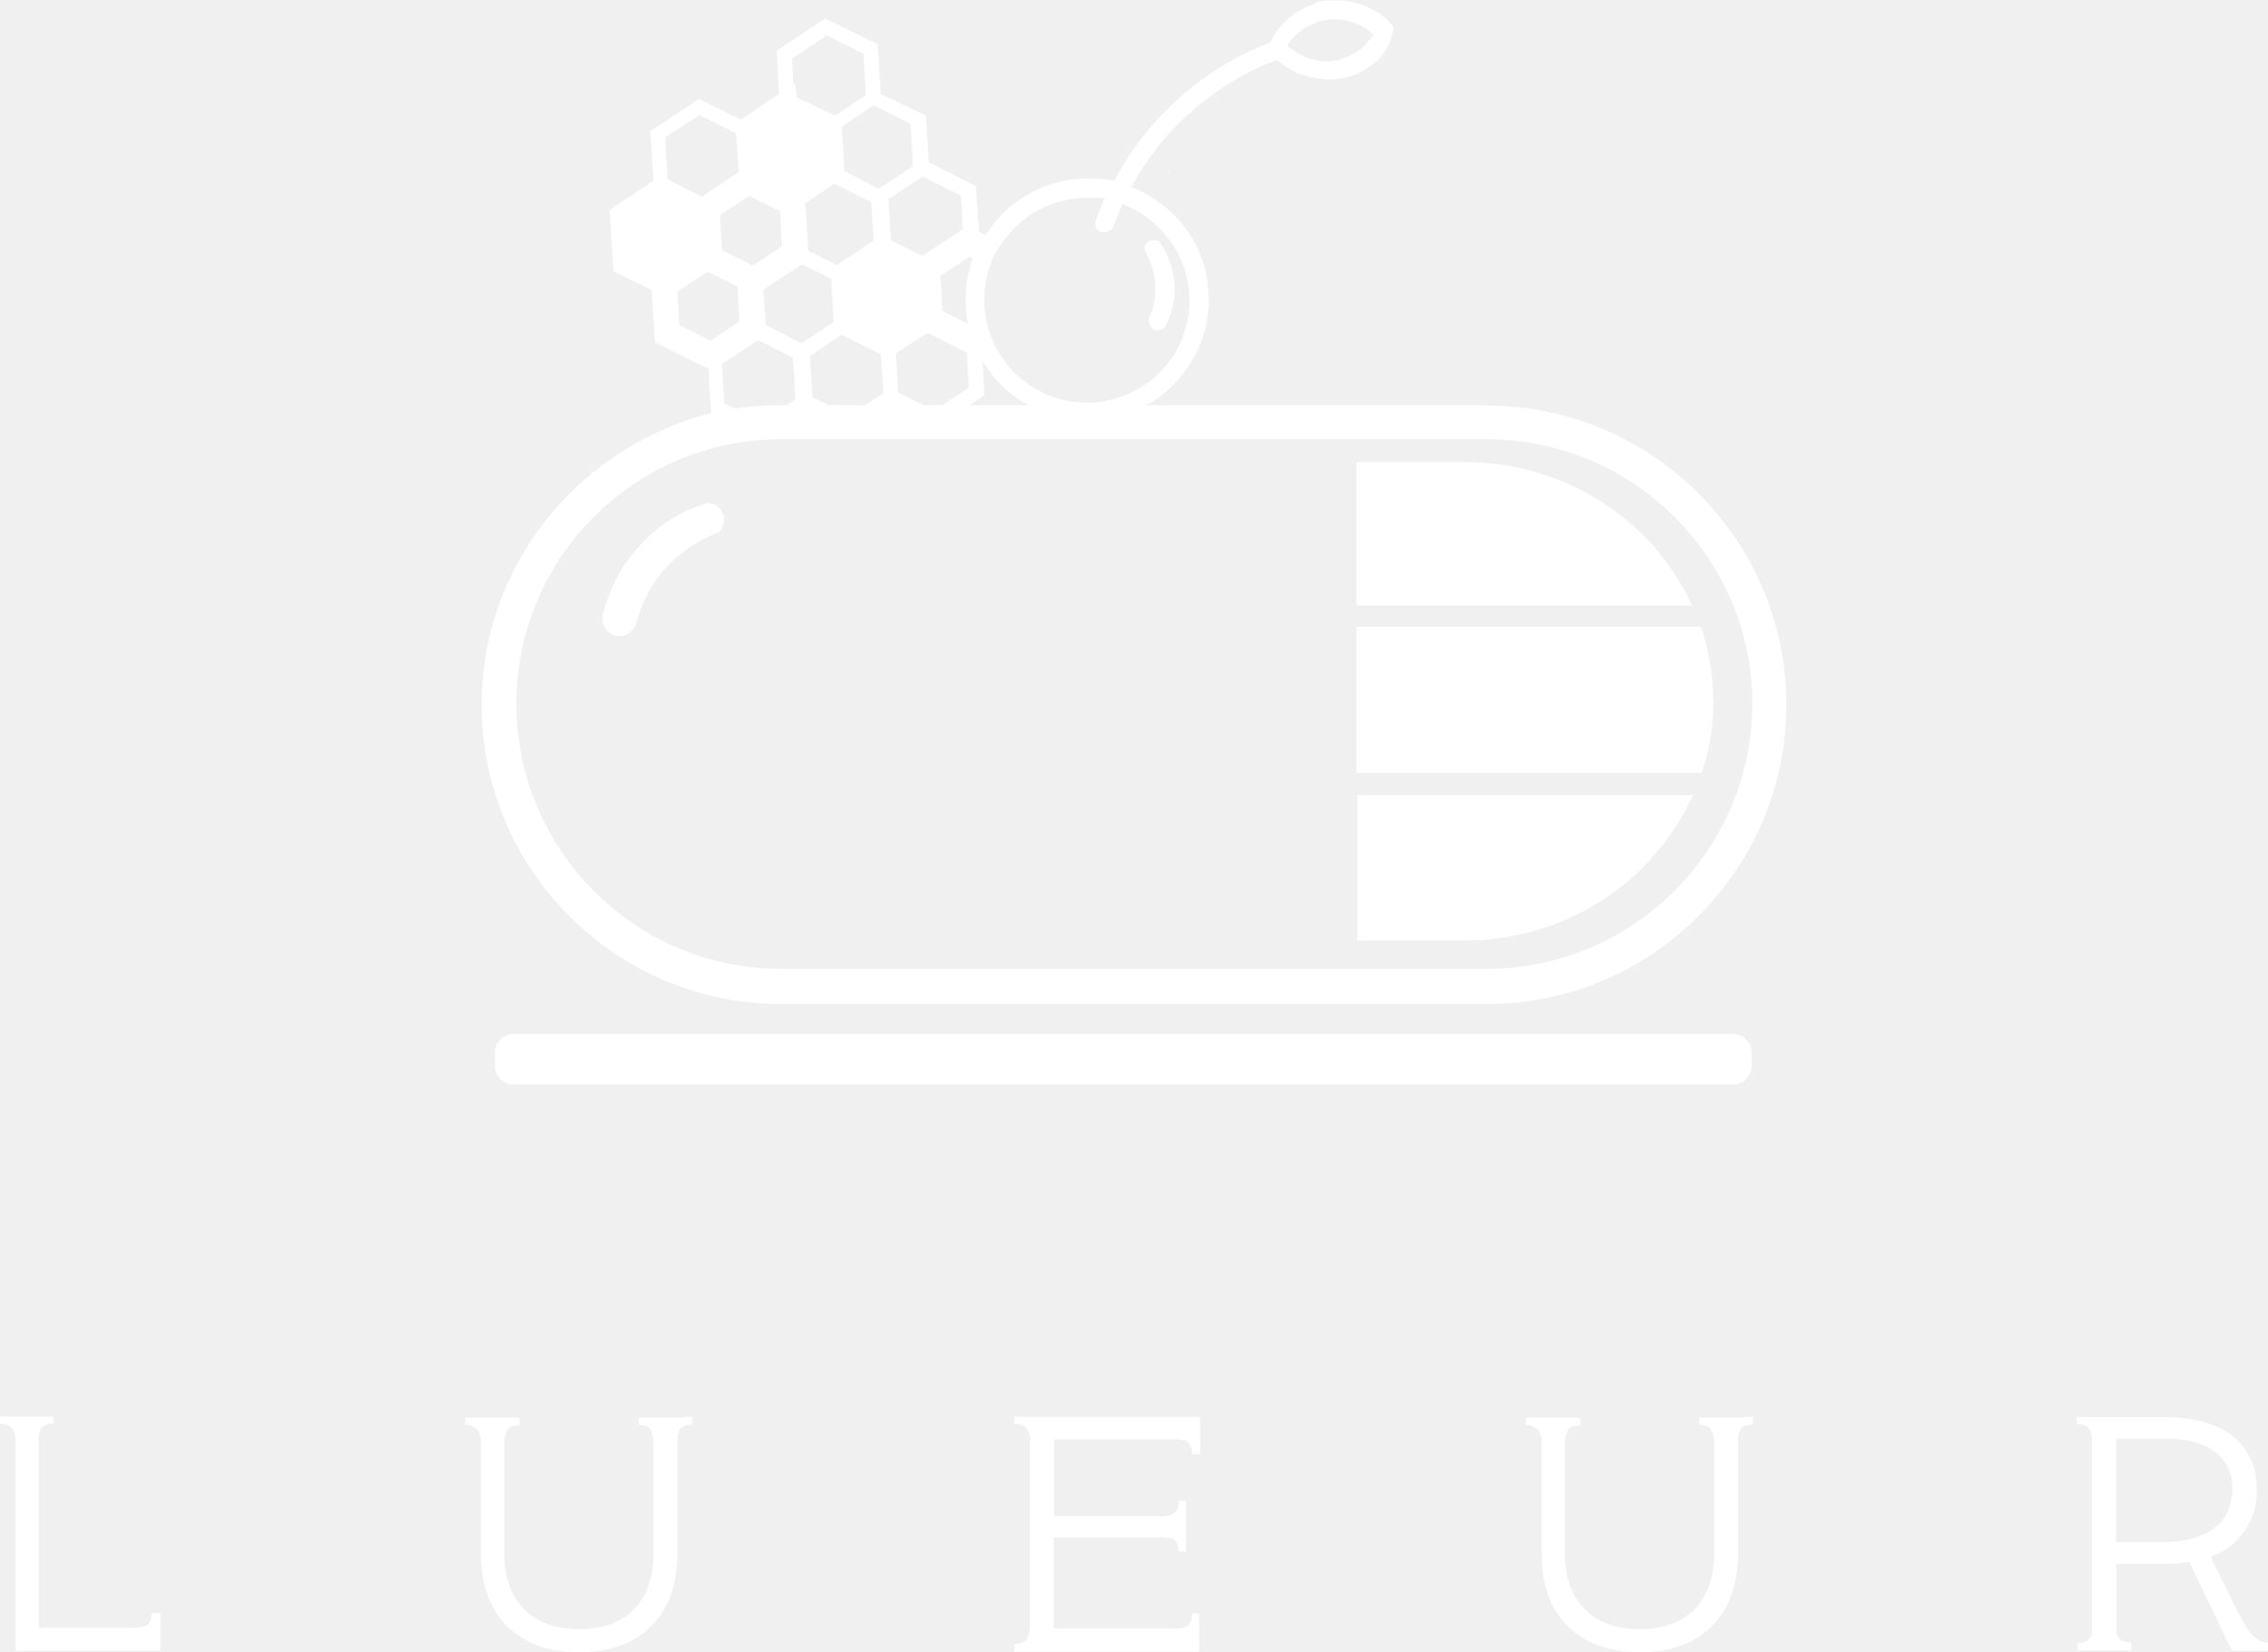
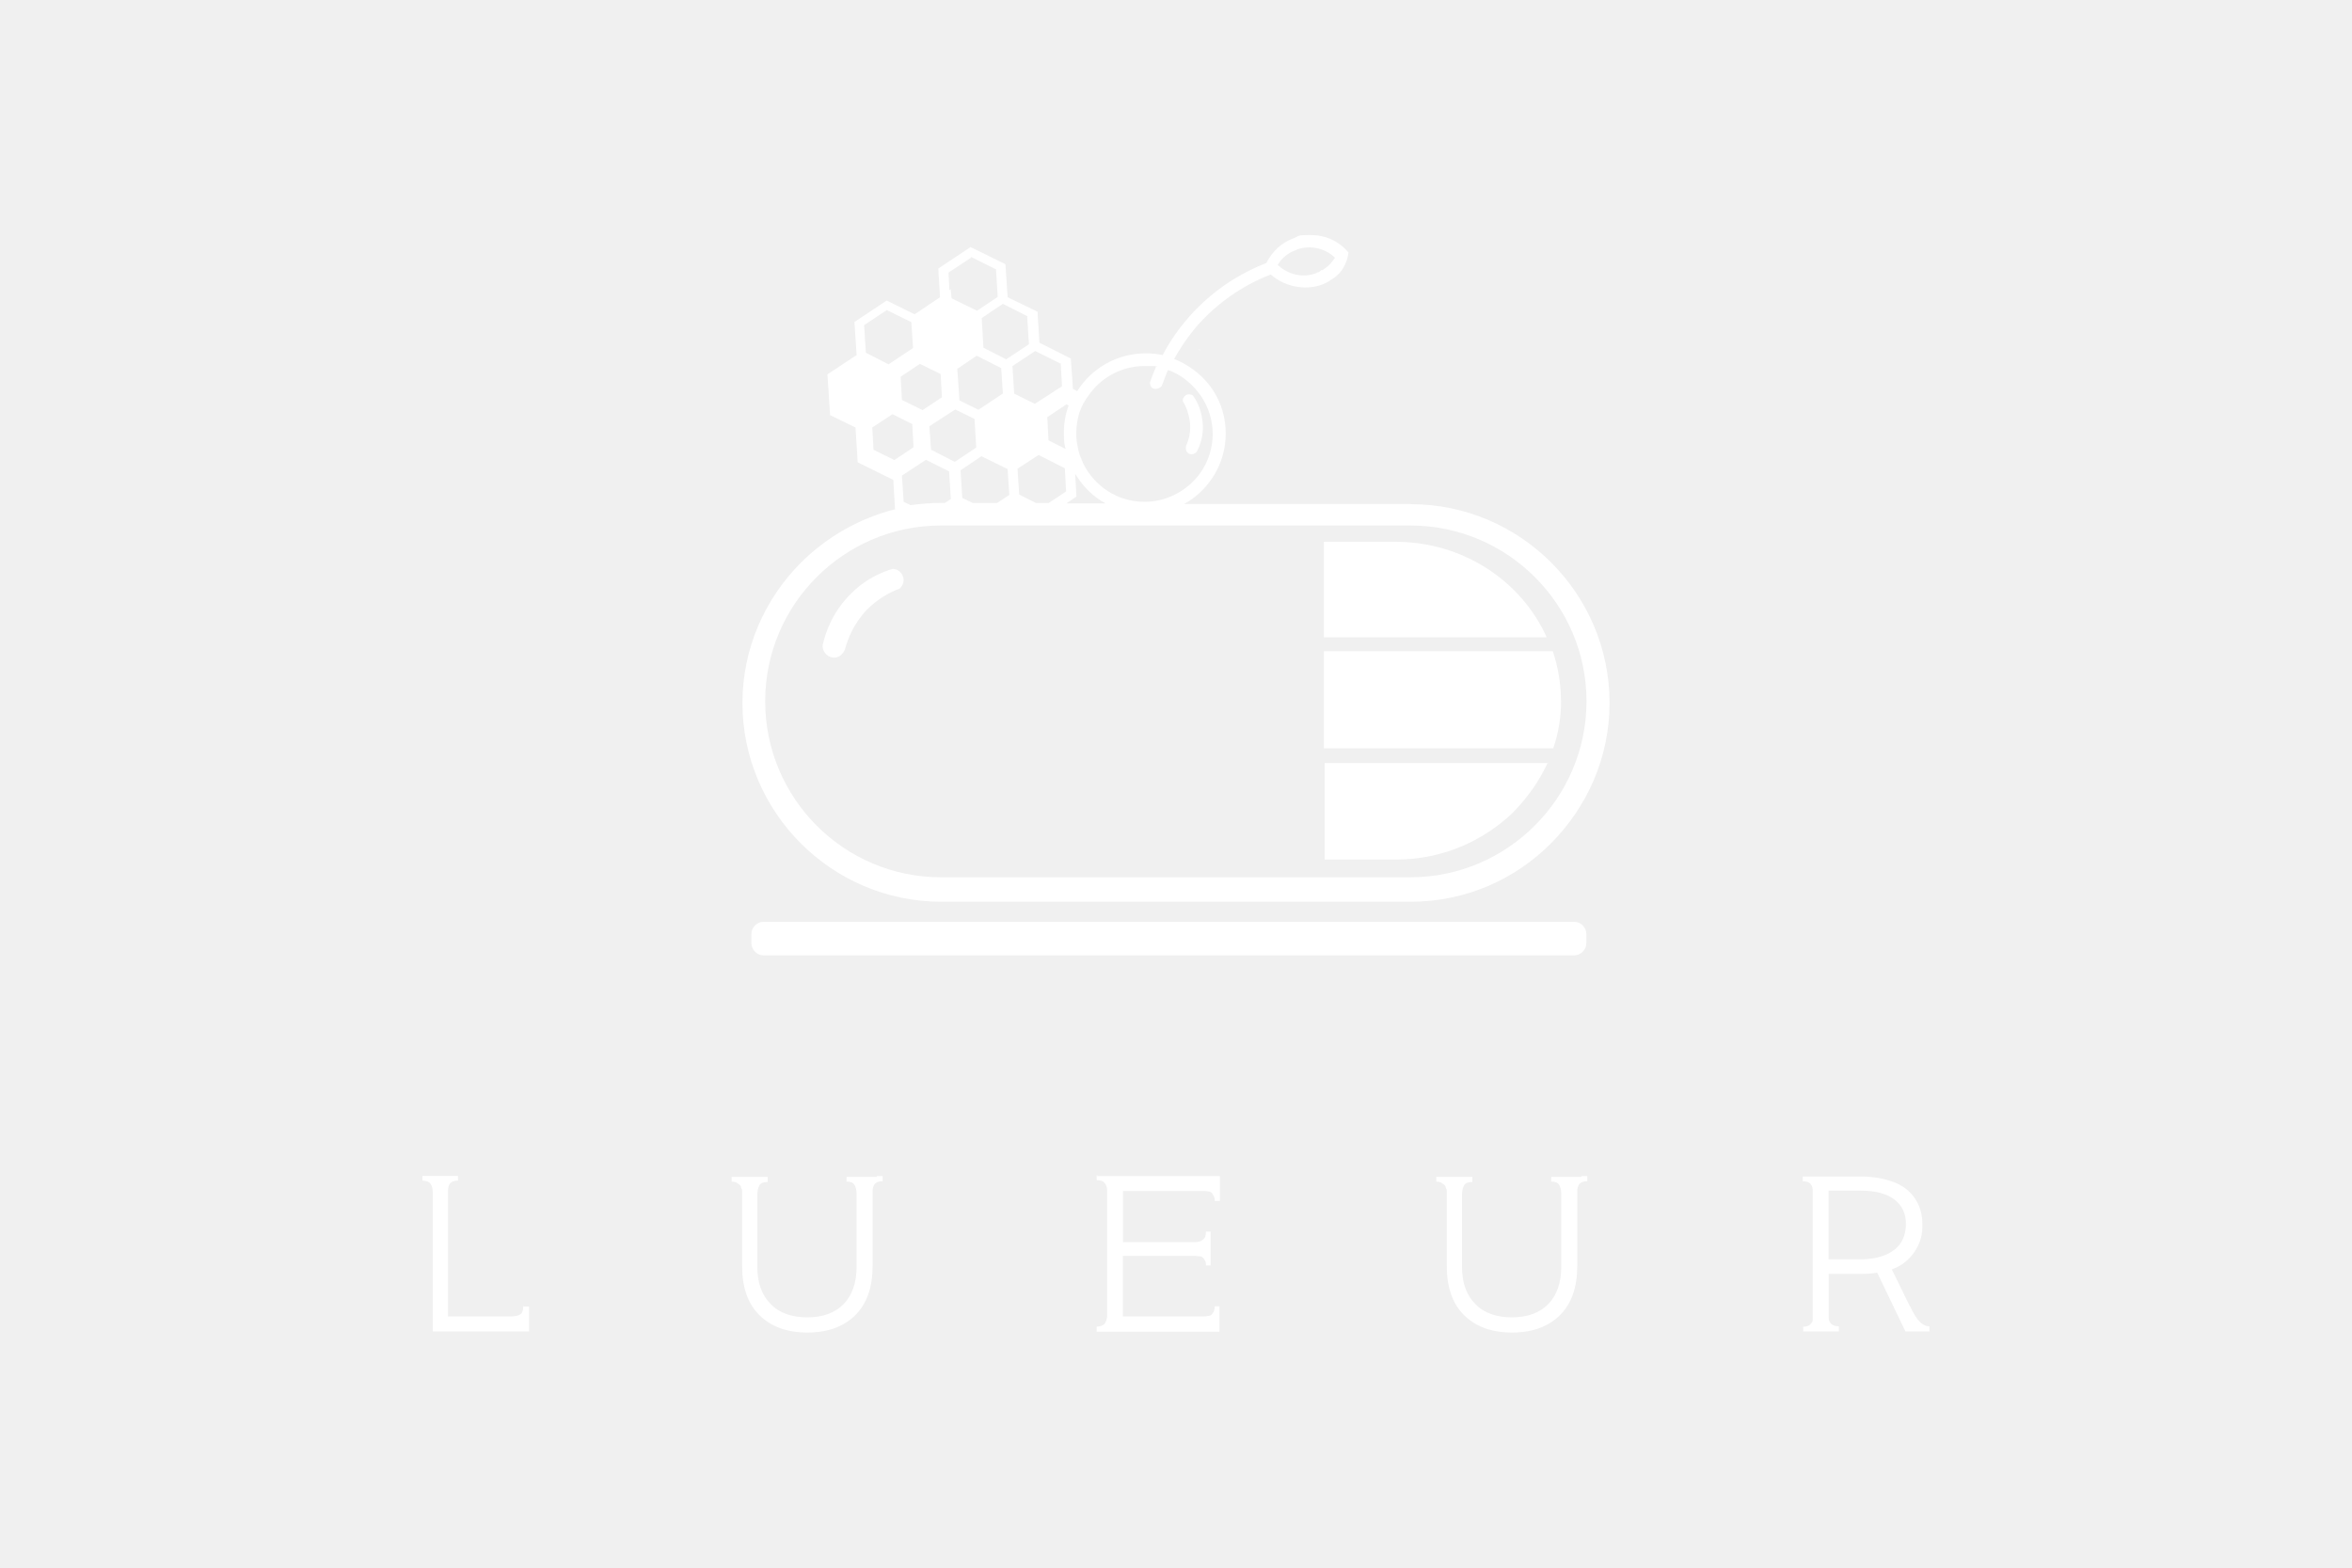
- <svg xmlns="http://www.w3.org/2000/svg" id="Layer_2" data-name="Layer 2" viewBox="0 0 98.56 71.79">
+ <svg xmlns="http://www.w3.org/2000/svg" id="Layer_1" data-name="Layer 1" viewBox="0 0 150 100">
  <defs>
    <style>
      .cls-1 {
-         isolation: isolate;
-       }
- 
-       .cls-2 {
        fill: #fff;
        stroke-width: 0px;
      }
    </style>
  </defs>
-   <g id="Layer_2-2" data-name="Layer 2">
-     <g class="cls-1">
-       <g id="Layer_1-2" data-name="Layer 1">
-         <g>
-           <path class="cls-2" d="M64.63,17.61h-14.83c.22-.11.42-.25.62-.39,1.26-.95,2.11-2.47,2.11-4.21s-.81-3.23-2.11-4.18c-.39-.28-.81-.53-1.26-.7.37-.67.79-1.29,1.26-1.88.22-.28.48-.56.73-.81,1.52-1.54,3.15-2.39,4.33-2.84,0,0,.06.06.08.06.81.7,2.11,1.01,3.23.62.17-.06.42-.17.7-.37.14-.08.31-.22.48-.39.45-.51.56-1.1.59-1.35-.62-.76-1.54-1.15-2.47-1.15s-.73.06-1.1.2c-.79.28-1.43.87-1.8,1.63-1.26.48-2.98,1.38-4.58,3.01-.06.06-.11.11-.14.14-.81.87-1.52,1.83-2.05,2.86-.37-.08-.73-.11-1.12-.11-1.88,0-3.54.98-4.47,2.47l-.28-.14-.14-1.99-2.05-1.04-.11-1.8v-.22l-1.97-.95-.14-2.16-2.28-1.12-2.11,1.4.11,1.88-1.66,1.12-1.83-.9-2.11,1.4.14,2.16-1.91,1.26.17,2.67,1.66.81.14,2.28,2.33,1.15.11,1.91h.06c-2.39.59-4.52,1.83-6.21,3.51-2.36,2.36-3.82,5.62-3.82,9.18,0,7.16,5.84,13,13,13h30.7c3.57,0,6.83-1.46,9.18-3.82s3.82-5.59,3.82-9.18c0-7.16-5.84-13-13-13M57.18.98c.87-.31,1.83-.11,2.5.53-.17.25-.37.51-.62.67l-.2.14h-.08c-.06.08-.11.11-.2.14-.06,0-.11.06-.14.06-.81.31-1.74.11-2.42-.48,0,0-.06-.03-.08-.06.28-.45.7-.81,1.24-.98M43,11.6c.06-.17.11-.34.2-.48,0-.03.03-.08.06-.11.08-.14.14-.28.25-.39.79-1.21,2.16-2.02,3.71-2.02s.51,0,.76.06c-.14.34-.28.67-.39,1.01,0,.03,0,.22.11.34.14.14.45.11.65-.08.06-.17.14-.34.2-.53.06-.17.14-.37.22-.53.62.22,1.18.59,1.63,1.07.81.81,1.29,1.94,1.29,3.12s-.48,2.33-1.29,3.12c-.81.81-1.94,1.32-3.17,1.32-1.77,0-3.29-1.04-4.02-2.53-.03-.06-.06-.14-.08-.2,0-.03-.03-.08-.06-.14-.11-.25-.17-.53-.22-.79-.06-.25-.08-.53-.08-.81,0-.48.08-.95.22-1.4M42.78,17.16l-.08-1.49c0,.06.06.08.08.14.48.76,1.12,1.38,1.91,1.8h-2.56l.67-.45h-.03ZM39.04,17.05l-.11-1.69,1.38-.9,1.71.87.08,1.52-1.15.76h-.81l-1.12-.56h.03ZM42.27,11.23c-.2.56-.31,1.15-.31,1.77s.03.73.11,1.07l-1.12-.56-.08-1.52,1.26-.84.14.08h0ZM41.76,8.48l.08,1.49-1.77,1.15-1.35-.67-.11-1.8,1.49-.98,1.63.81h.03ZM38.76,17.61h-.06.06ZM39.57,5.42l.11,1.8-1.49.98-1.49-.76-.11-1.94,1.38-.93,1.6.81v.03ZM33.28,14.16l-.11-1.57,1.69-1.1,1.26.62.11,1.88-1.4.93-1.54-.79v.03ZM34.6,17.33l-.42.28h-.28c-.67,0-1.32.06-1.97.14h0l-.45-.22-.11-1.71,1.57-1.04,1.52.76.11,1.8h.03ZM35.02,8.82l1.24-.84,1.6.81.11,1.66-1.6,1.07-1.24-.62-.14-2.08h.03ZM36.57,14.55l1.71.84.11,1.69-.81.53h-1.57l-.7-.34-.11-1.8,1.38-.93ZM35.89,1.52l1.63.81.11,1.8-1.35.9-1.66-.81-.06-.59-.08.06-.06-1.15,1.49-.98-.03-.03ZM32.55,8.51l1.35.67.08,1.52-1.26.84-1.35-.67-.08-1.52,1.26-.84ZM28.9,5.98l1.49-.98,1.6.79.11,1.69-1.6,1.07-1.49-.76-.11-1.8h0ZM30.87,14.8l-1.35-.67-.08-1.46,1.32-.87,1.29.65.08,1.52-1.26.84h0ZM64.63,42.1h-30.7c-6.35,0-11.49-5.17-11.49-11.52s5.17-11.49,11.49-11.49h30.7c6.35,0,11.52,5.17,11.52,11.49s-5.17,11.52-11.52,11.52" />
-           <path class="cls-2" d="M50.81,7.47v.06h.03s0-.03-.06-.06" />
-           <path class="cls-2" d="M50.81,7.47v.06h.03s0-.03-.06-.06" />
-           <path class="cls-2" d="M50.67,14.13c-.11.2-.39.28-.56.17s-.22-.31-.17-.51c.17-.34.34-.93.25-1.6-.06-.45-.2-.9-.45-1.29-.03-.17.06-.34.2-.42s.31-.06.45.03c.2.28.51.81.62,1.6.14.95-.17,1.71-.34,2.02" />
-           <path class="cls-2" d="M73.53,26.32h-14.58v-6.24h4.69c4.41,0,8.23,2.56,9.89,6.24" />
-           <path class="cls-2" d="M74.46,30.47c0,1.1-.17,2.13-.51,3.12h-15v-6.35h14.97c.34,1.01.53,2.11.53,3.23" />
-           <path class="cls-2" d="M73.59,34.52c-.56,1.24-1.35,2.33-2.3,3.29-1.97,1.88-4.66,3.06-7.61,3.06h-4.69v-6.32h14.63l-.03-.03Z" />
-           <path class="cls-2" d="M26.18,26.77c-.06.45.25.81.65.87.34.06.67-.17.81-.53.17-.67.56-1.69,1.46-2.61.59-.59,1.32-1.07,2.11-1.35.25-.22.34-.56.2-.84-.11-.28-.37-.45-.67-.45-.59.17-1.69.59-2.7,1.6-1.29,1.26-1.71,2.7-1.85,3.29" />
-           <path class="cls-2" d="M75.33,47.13H22.3c-.42,0-.79-.37-.79-.79v-.62c0-.42.37-.79.79-.79h53.03c.42,0,.79.37.79.79v.62c0,.42-.37.79-.79.79" />
-           <path class="cls-2" d="M6.63,70.1h.34v1.63H.67v-9.1c0-.25-.06-.45-.14-.56s-.25-.2-.53-.2v-.31h2.33v.31c-.25,0-.42.06-.51.17s-.14.28-.14.53v8.17h4.18c.25,0,.45-.06.56-.14s.17-.25.17-.53" />
-           <path class="cls-2" d="M29.72,61.57h.37v.34c-.25,0-.42.06-.51.17s-.14.28-.14.48v4.89c0,1.38-.37,2.44-1.12,3.2-.76.76-1.8,1.15-3.15,1.15s-2.39-.39-3.15-1.15-1.12-1.83-1.12-3.2v-4.86c0-.08,0-.17-.06-.25,0-.11-.06-.17-.11-.22s-.11-.08-.2-.14c-.08-.03-.2-.06-.31-.06v-.31h2.36v.34c-.28,0-.45.06-.53.2s-.14.34-.14.62v4.72c0,1.04.28,1.85.87,2.44.56.59,1.38.87,2.39.87s1.8-.28,2.39-.87c.56-.59.84-1.4.84-2.44v-4.75c0-.28-.06-.48-.14-.62s-.25-.2-.51-.2v-.31h1.97v-.03Z" />
-           <path class="cls-2" d="M44.12,61.57h8.03v1.63h-.34c0-.11,0-.22-.06-.31-.03-.08-.08-.14-.11-.2-.06-.06-.11-.08-.22-.11-.11,0-.2-.03-.25-.03h-5.36v3.34h4.77c.22,0,.37-.08.48-.17.11-.08.17-.25.17-.51h.31v2.22h-.31c0-.11,0-.22-.06-.31-.03-.08-.08-.14-.14-.2s-.11-.08-.22-.08-.2-.03-.25-.03h-4.77v3.96h5.34c.06,0,.14,0,.25-.03.11,0,.17-.06.22-.08.06-.06.08-.11.14-.2.03-.08.06-.2.06-.34h.31v1.66h-8.03v-.34c.25,0,.39-.06.51-.17.08-.11.14-.28.17-.48v-8.26c0-.2-.08-.37-.17-.48-.08-.11-.25-.17-.51-.17v-.31l.06-.03Z" />
-           <path class="cls-2" d="M75.81,61.57h.37v.34c-.25,0-.42.06-.51.17s-.14.28-.14.48v4.89c0,1.38-.37,2.44-1.12,3.2-.76.76-1.8,1.15-3.15,1.15s-2.39-.39-3.15-1.15-1.12-1.83-1.12-3.2v-4.86c0-.08,0-.17-.06-.25,0-.11-.06-.17-.11-.22s-.11-.08-.2-.14c-.08-.03-.2-.06-.31-.06v-.31h2.36v.34c-.28,0-.45.06-.53.2s-.14.34-.14.62v4.72c0,1.04.28,1.85.87,2.44.56.59,1.38.87,2.39.87s1.8-.28,2.39-.87c.56-.59.84-1.4.84-2.44v-4.75c0-.28-.06-.48-.14-.62s-.25-.2-.51-.2v-.31h1.97v-.03Z" />
-           <path class="cls-2" d="M97.29,70.1c.22.45.42.79.62.98s.39.31.65.31v.34h-1.57l-1.85-3.85c-.34.06-.67.08-1.04.08h-2.13v2.89c0,.17.08.31.17.39s.25.14.48.14v.34h-2.33v-.31c.2,0,.37-.06.45-.14.11-.11.17-.2.17-.31v-.62h0v-7.92c-.03-.17-.08-.31-.17-.39s-.25-.14-.48-.14v-.31h3.82c.84,0,1.57.14,2.19.39s1.07.65,1.35,1.1c.31.48.45,1.01.45,1.63.03.65-.14,1.26-.51,1.8s-.87.93-1.49,1.15l1.21,2.47.03-.03ZM94.06,67.01c.65,0,1.21-.11,1.66-.31.45-.2.79-.48.98-.81.2-.34.31-.76.31-1.21,0-.67-.25-1.18-.73-1.57-.51-.39-1.24-.59-2.19-.59h-2.13v4.49h2.13-.03Z" />
-         </g>
+   <g id="Layer_2-2" data-name="Layer 2-2">
+     <g id="Layer_1-2" data-name="Layer 1-2">
+       <g>
+         <path class="cls-1" d="m89.97,32.15h-14.46c.21-.11.41-.24.6-.38,1.23-.93,2.06-2.41,2.06-4.11s-.79-3.15-2.06-4.08c-.38-.27-.79-.52-1.23-.68.36-.65.77-1.26,1.23-1.83.21-.27.47-.55.71-.79,1.48-1.5,3.07-2.33,4.22-2.77,0,0,.06.06.08.06.79.68,2.06.98,3.15.6.17-.06.41-.17.68-.36.14-.08.3-.21.47-.38.44-.5.55-1.07.58-1.32-.6-.74-1.5-1.12-2.41-1.12s-.71.06-1.07.2c-.77.27-1.39.85-1.76,1.59-1.23.47-2.91,1.35-4.47,2.94-.06.06-.11.11-.14.14-.79.85-1.48,1.78-2,2.79-.36-.08-.71-.11-1.09-.11-1.83,0-3.45.96-4.36,2.41l-.27-.14-.14-1.94-2-1.01-.11-1.76v-.21l-1.92-.93-.14-2.11-2.22-1.09-2.06,1.37.11,1.83-1.62,1.09-1.78-.88-2.06,1.37.14,2.11-1.86,1.23.17,2.6,1.62.79.14,2.22,2.27,1.12.11,1.86h.06c-2.33.58-4.41,1.78-6.06,3.42-2.3,2.3-3.73,5.48-3.73,8.95,0,6.98,5.7,12.68,12.68,12.68h29.94c3.48,0,6.66-1.42,8.95-3.73s3.73-5.45,3.73-8.95c0-6.98-5.7-12.68-12.68-12.68m-7.27-16.24c.85-.3,1.78-.11,2.44.52-.17.24-.36.5-.6.65l-.2.14h-.08c-.06.08-.11.11-.2.14-.06,0-.11.06-.14.06-.79.3-1.7.11-2.36-.47,0,0-.06-.03-.08-.06.27-.44.68-.79,1.21-.96m-13.83,10.34c.06-.17.11-.33.2-.47,0-.03.03-.08.06-.11.08-.14.14-.27.24-.38.77-1.18,2.11-1.97,3.62-1.97s.5,0,.74.06c-.14.33-.27.65-.38.98,0,.03,0,.21.11.33.14.14.44.11.63-.08.06-.17.14-.33.2-.52.06-.17.14-.36.21-.52.6.21,1.15.58,1.59,1.04.79.79,1.26,1.89,1.26,3.04s-.47,2.27-1.26,3.04c-.79.79-1.89,1.29-3.09,1.29-1.73,0-3.21-1.01-3.92-2.47-.03-.06-.06-.14-.08-.2,0-.03-.03-.08-.06-.14-.11-.24-.17-.52-.21-.77-.06-.24-.08-.52-.08-.79,0-.47.08-.93.21-1.37m-.2,5.39l-.08-1.45c0,.06.06.08.08.14.47.74,1.09,1.35,1.86,1.76h-2.5l.65-.44h-.03,0Zm-3.65-.11l-.11-1.65,1.35-.88,1.67.85.08,1.48-1.12.74h-.79l-1.09-.55h.03,0Zm3.15-5.68c-.2.55-.3,1.12-.3,1.73s.03.71.11,1.04l-1.09-.55-.08-1.48,1.23-.82.14.08h0Zm-.5-2.68l.08,1.45-1.73,1.12-1.32-.65-.11-1.76,1.45-.96,1.59.79s.03,0,.03,0Zm-2.93,8.9h-.06.06Zm.79-11.89l.11,1.76-1.45.96-1.45-.74-.11-1.89,1.35-.91,1.56.79v.03h0Zm-6.13,8.52l-.11-1.53,1.65-1.07,1.23.6.11,1.83-1.37.91-1.5-.77v.03h0Zm1.29,3.09l-.41.27h-.27c-.65,0-1.29.06-1.92.14h0l-.44-.21-.11-1.67,1.53-1.01,1.48.74.11,1.76h.03,0Zm.41-8.3l1.21-.82,1.56.79.11,1.62-1.56,1.04-1.21-.6-.14-2.03h.03Zm1.51,5.59l1.67.82.11,1.65-.79.52h-1.53l-.68-.33-.11-1.76,1.35-.91h0Zm-.66-12.71l1.59.79.11,1.76-1.32.88-1.62-.79-.06-.58-.08.06-.06-1.12,1.45-.96-.03-.03h0Zm-3.26,6.82l1.32.65.08,1.48-1.23.82-1.32-.65-.08-1.48,1.23-.82Zm-3.56-2.47l1.45-.96,1.56.77.11,1.65-1.56,1.04-1.45-.74-.11-1.76h0Zm1.92,8.6l-1.32-.65-.08-1.42,1.29-.85,1.26.63.08,1.48-1.23.82h0Zm32.92,26.62h-29.94c-6.19,0-11.21-5.04-11.21-11.23s5.04-11.21,11.21-11.21h29.94c6.19,0,11.23,5.04,11.23,11.21s-5.04,11.23-11.23,11.23" />
+         <path class="cls-1" d="m76.49,22.27v.06h.03s0-.03-.06-.06" />
+         <path class="cls-1" d="m76.49,22.27v.06h.03s0-.03-.06-.06" />
+         <path class="cls-1" d="m76.36,28.76c-.11.2-.38.27-.55.17s-.21-.3-.17-.5c.17-.33.33-.91.24-1.56-.06-.44-.2-.88-.44-1.26-.03-.17.06-.33.2-.41s.3-.06.44.03c.2.27.5.79.6,1.56.14.93-.17,1.67-.33,1.97" />
+         <path class="cls-1" d="m98.65,40.65h-14.22v-6.09h4.57c4.3,0,8.03,2.5,9.64,6.09" />
+         <path class="cls-1" d="m99.56,44.69c0,1.07-.17,2.08-.5,3.04h-14.63v-6.19h14.6c.33.98.52,2.06.52,3.15" />
+         <path class="cls-1" d="m98.71,48.64c-.55,1.21-1.32,2.27-2.24,3.21-1.92,1.83-4.54,2.98-7.42,2.98h-4.57v-6.16h14.27s-.03-.03-.03-.03Z" />
+         <path class="cls-1" d="m52.47,41.09c-.06.44.24.79.63.85.33.06.65-.17.79-.52.17-.65.55-1.65,1.42-2.55.58-.58,1.29-1.04,2.06-1.32.24-.21.33-.55.2-.82-.11-.27-.36-.44-.65-.44-.58.17-1.65.58-2.63,1.56-1.26,1.23-1.67,2.63-1.8,3.21" />
+         <path class="cls-1" d="m100.4,60.94h-51.71c-.41,0-.77-.36-.77-.77v-.6c0-.41.36-.77.77-.77h51.71c.41,0,.77.36.77.77v.6c0,.41-.36.77-.77.77" />
+         <path class="cls-1" d="m33.41,83.34h.33v1.59h-6.14v-8.87c0-.24-.06-.44-.14-.55s-.24-.2-.52-.2v-.3h2.27v.3c-.24,0-.41.06-.5.17s-.14.27-.14.52v7.97h4.08c.24,0,.44-.06.55-.14s.17-.24.17-.52" />
+         <path class="cls-1" d="m55.93,75.02h.36v.33c-.24,0-.41.06-.5.17s-.14.27-.14.47v4.77c0,1.35-.36,2.38-1.09,3.12-.74.74-1.76,1.12-3.07,1.12s-2.33-.38-3.07-1.12-1.09-1.78-1.09-3.12v-4.74c0-.08,0-.17-.06-.24,0-.11-.06-.17-.11-.21s-.11-.08-.2-.14c-.08-.03-.2-.06-.3-.06v-.3h2.3v.33c-.27,0-.44.06-.52.2s-.14.33-.14.6v4.6c0,1.01.27,1.8.85,2.38.55.58,1.35.85,2.33.85s1.76-.27,2.33-.85c.55-.58.82-1.37.82-2.38v-4.63c0-.27-.06-.47-.14-.6s-.24-.2-.5-.2v-.3h1.92v-.03h0Z" />
+         <path class="cls-1" d="m69.97,75.02h7.83v1.59h-.33c0-.11,0-.21-.06-.3-.03-.08-.08-.14-.11-.2-.06-.06-.11-.08-.21-.11-.11,0-.2-.03-.24-.03h-5.23v3.26h4.65c.21,0,.36-.08.47-.17.11-.08.17-.24.17-.5h.3v2.16h-.3c0-.11,0-.21-.06-.3-.03-.08-.08-.14-.14-.2s-.11-.08-.21-.08-.2-.03-.24-.03h-4.65v3.86h5.21c.06,0,.14,0,.24-.03.11,0,.17-.06.21-.08.06-.06.08-.11.14-.2.03-.08.06-.2.06-.33h.3v1.62h-7.83v-.33c.24,0,.38-.06.5-.17.08-.11.14-.27.17-.47v-8.06c0-.2-.08-.36-.17-.47-.08-.11-.24-.17-.5-.17v-.3l.06-.03-.02.03Z" />
+         <path class="cls-1" d="m100.87,75.02h.36v.33c-.24,0-.41.06-.5.17s-.14.27-.14.47v4.77c0,1.35-.36,2.38-1.09,3.12-.74.74-1.76,1.12-3.07,1.12s-2.33-.38-3.07-1.12-1.09-1.78-1.09-3.12v-4.74c0-.08,0-.17-.06-.24,0-.11-.06-.17-.11-.21s-.11-.08-.2-.14c-.08-.03-.2-.06-.3-.06v-.3h2.3v.33c-.27,0-.44.06-.52.2s-.14.33-.14.6v4.6c0,1.01.27,1.8.85,2.38.55.58,1.35.85,2.33.85s1.76-.27,2.33-.85c.55-.58.82-1.37.82-2.38v-4.63c0-.27-.06-.47-.14-.6s-.24-.2-.5-.2v-.3h1.92v-.03h0Z" />
+         <path class="cls-1" d="m121.82,83.34c.21.44.41.77.6.96s.38.3.63.3v.33h-1.53l-1.8-3.75c-.33.06-.65.08-1.01.08h-2.08v2.82c0,.17.08.3.17.38s.24.14.47.14v.33h-2.27v-.3c.2,0,.36-.06.44-.14.11-.11.17-.2.17-.3v-.6h0v-7.72c-.03-.17-.08-.3-.17-.38s-.24-.14-.47-.14v-.3h3.73c.82,0,1.53.14,2.14.38s1.04.63,1.32,1.07c.3.47.44.98.44,1.59.03.63-.14,1.23-.5,1.76s-.85.91-1.45,1.12l1.18,2.41.03-.03h-.02Zm-3.15-3.01c.63,0,1.18-.11,1.62-.3.44-.2.77-.47.96-.79.2-.33.3-.74.3-1.18,0-.65-.24-1.15-.71-1.53-.5-.38-1.21-.58-2.14-.58h-2.08v4.38h2.08s-.03,0-.03,0Z" />
      </g>
    </g>
  </g>
</svg>
